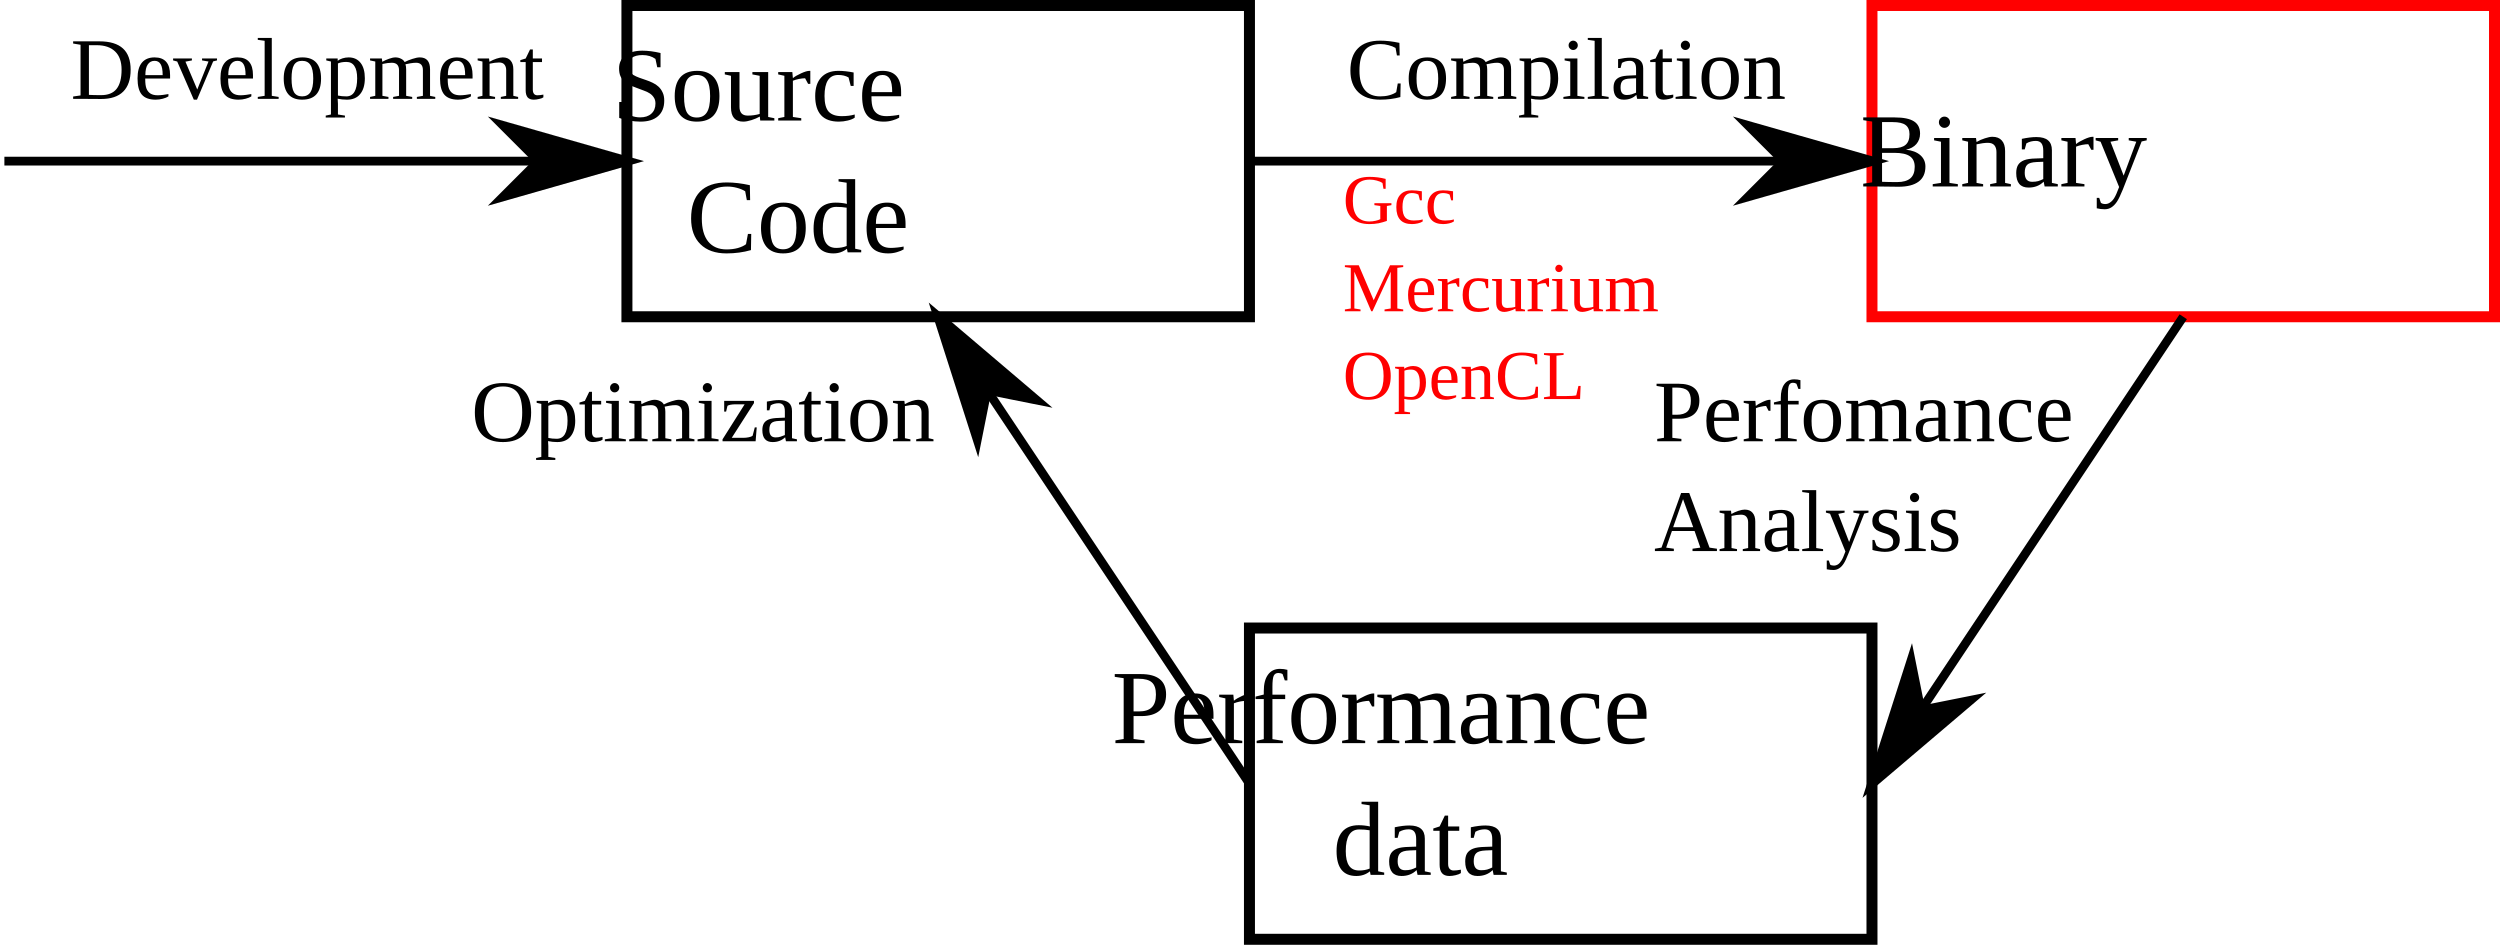
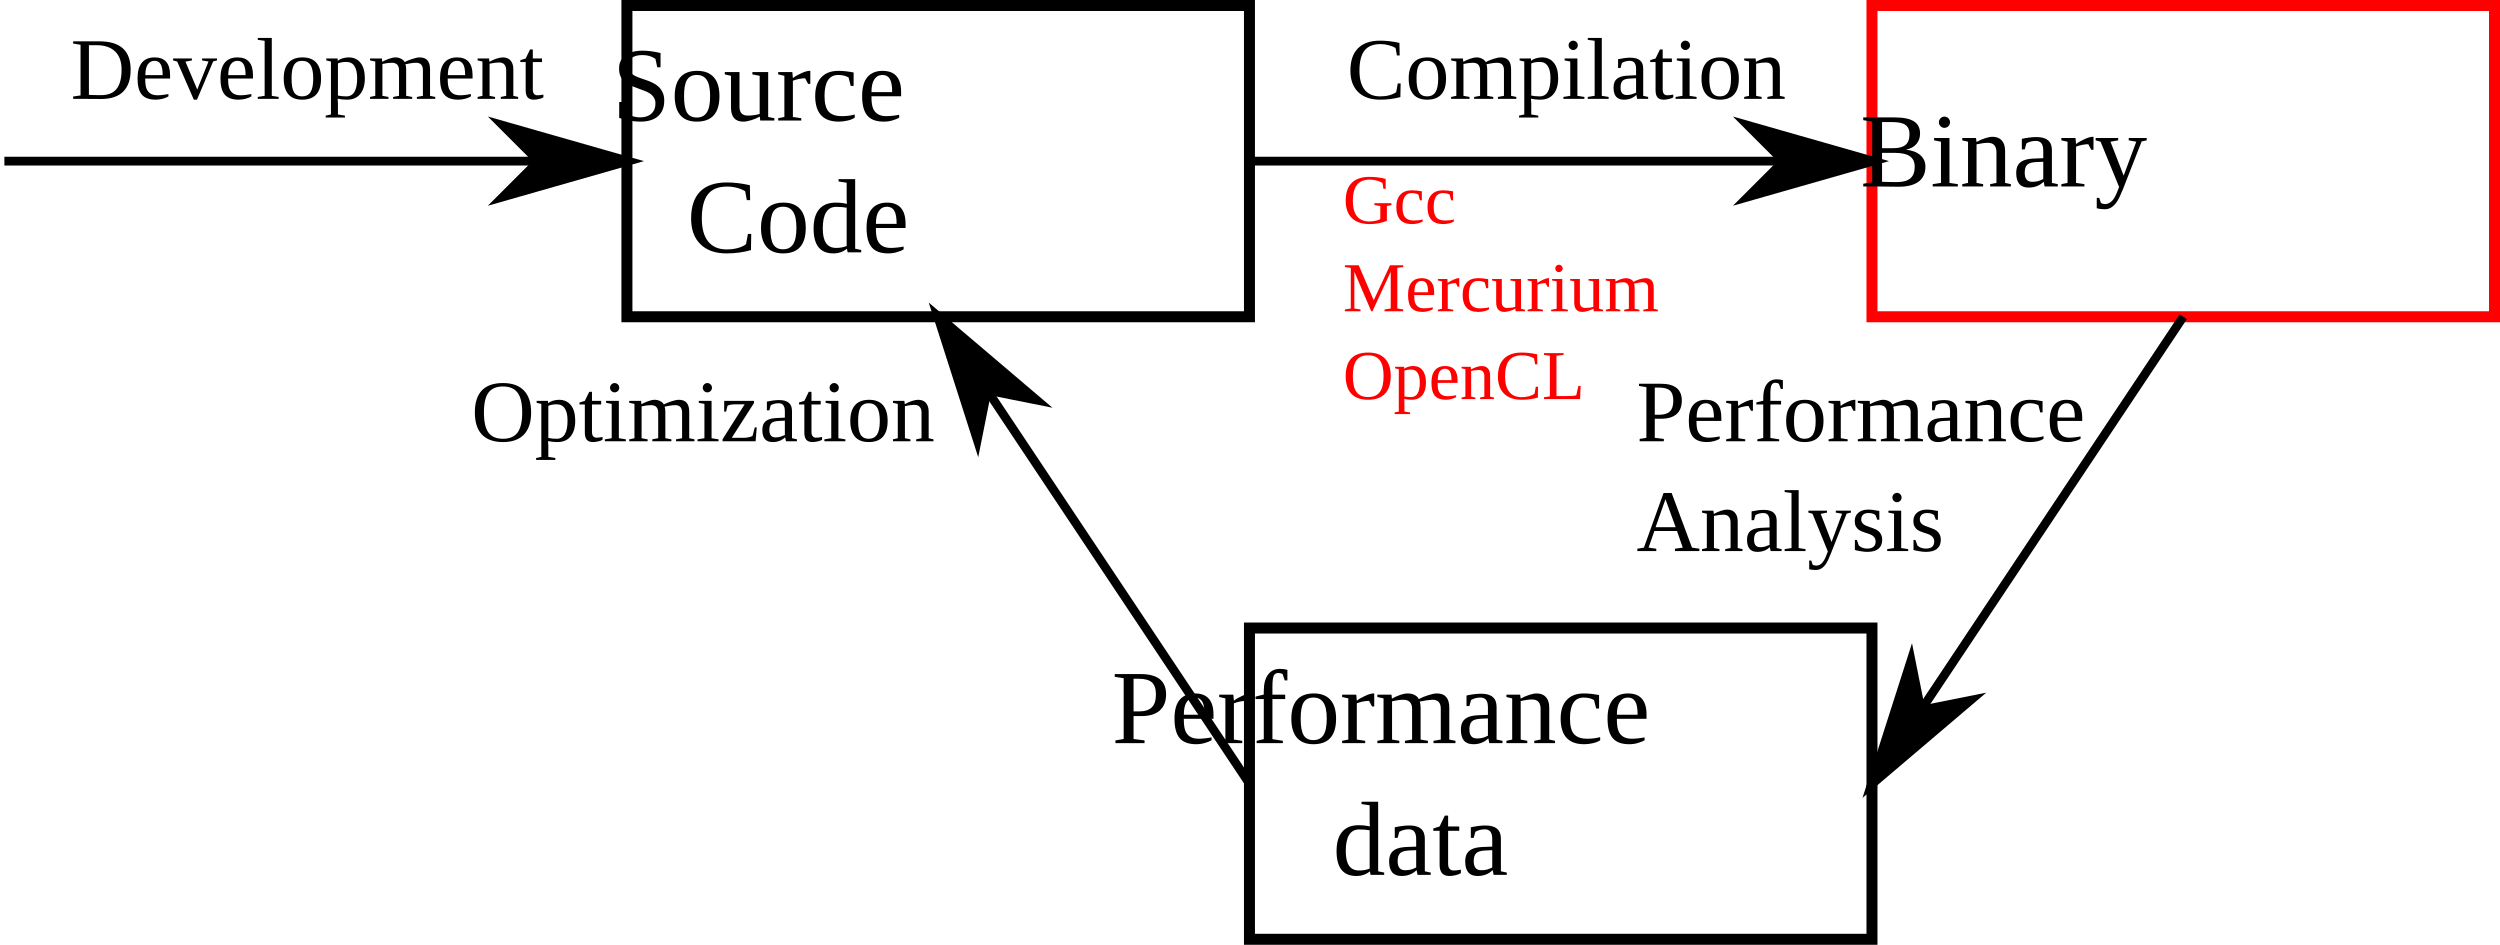
<svg xmlns="http://www.w3.org/2000/svg" width="284.59" height="107.55" id="svg2" version="1.1">
  <defs id="defs4">
    <marker orient="auto" refY="0" refX="0" id="Arrow1Lend" style="overflow:visible">
      <path id="path3847" d="M 0,0 5,-5 -12.5,0 5,5 0,0 z" style="fill-rule:evenodd;stroke:#000000;stroke-width:1pt" transform="matrix(-0.8,0,0,-0.8,-10,0)" />
    </marker>
  </defs>
  <g id="layer1" transform="translate(53.64961,-219.0596)">
    <g id="g3765" transform="translate(-1.3516644e-7,4.4454739e-6)">
      <rect transform="translate(0,2.5390623e-6)" y="219.685" x="17.717" height="35.433" width="70.866" id="rect2989" style="color:#000000;fill:none;stroke:#000000;stroke-width:1.251;stroke-miterlimit:4;stroke-opacity:1;stroke-dasharray:none;marker:none;visibility:visible;display:inline;overflow:visible;enable-background:accumulate" />
      <text id="text3759" y="232.784" x="52.939" style="font-size:18px;font-style:normal;font-variant:normal;font-weight:normal;font-stretch:normal;text-align:start;line-height:125%;letter-spacing:0px;word-spacing:0px;writing-mode:lr-tb;text-anchor:start;fill:#000000;fill-opacity:1;stroke:none;font-family:Times New Roman;-inkscape-font-specification:'Times New Roman,'" xml:space="preserve">
        <tspan style="font-size:12px;text-align:center;text-anchor:middle" y="232.784" x="52.939" id="tspan3761">Source</tspan>
        <tspan style="font-size:12px;text-align:center;text-anchor:middle" id="tspan3763" y="247.784" x="52.939">Code</tspan>
      </text>
    </g>
    <g id="g3801" transform="translate(17.1496,-0.2834636)">
      <rect y="219.968" x="142.299" height="35.433" width="70.866" id="rect2989-4" style="color:#000000;fill:none;stroke:#ff0000;stroke-width:1.251;stroke-miterlimit:4;stroke-opacity:1;stroke-dasharray:none;marker:none;visibility:visible;display:inline;overflow:visible;enable-background:accumulate" />
      <text id="text3759-3" y="240.568" x="177.542" style="font-size:18px;font-style:normal;font-variant:normal;font-weight:normal;font-stretch:normal;text-align:start;line-height:125%;letter-spacing:0px;word-spacing:0px;writing-mode:lr-tb;text-anchor:start;fill:#000000;fill-opacity:1;stroke:none;font-family:Times New Roman;-inkscape-font-specification:'Times New Roman,'" xml:space="preserve">
        <tspan style="font-size:12px;text-align:center;text-anchor:middle" y="240.568" x="177.542" id="tspan3761-8">Binary</tspan>
        <tspan style="font-size:12px;text-align:center;text-anchor:middle" id="tspan3763-1" y="255.568" x="177.542" />
      </text>
      <text id="text3846" y="244.772" x="82.063" style="font-size:8px;font-style:normal;font-variant:normal;font-weight:normal;font-stretch:normal;text-align:start;line-height:125%;letter-spacing:0px;word-spacing:0px;writing-mode:lr-tb;text-anchor:start;fill:#ff0000;fill-opacity:1;stroke:none;font-family:Times New Roman;-inkscape-font-specification:'Times New Roman,'" xml:space="preserve">
        <tspan y="244.772" x="82.063" id="tspan3848">Gcc</tspan>
        <tspan id="tspan3850" y="254.772" x="82.063">Mercurium</tspan>
        <tspan id="tspan3852" y="264.772" x="82.063">OpenCL</tspan>
      </text>
    </g>
    <g id="g4480" transform="translate(-0.5669276,-0.2834637)">
      <rect y="290.835" x="89.15" height="35.433" width="70.866" id="rect2989-44" style="color:#000000;fill:none;stroke:#000000;stroke-width:1.251;stroke-miterlimit:4;stroke-opacity:1;stroke-dasharray:none;marker:none;visibility:visible;display:inline;overflow:visible;enable-background:accumulate" />
      <text id="text3759-1" y="303.934" x="124.372" style="font-size:18px;font-style:normal;font-variant:normal;font-weight:normal;font-stretch:normal;text-align:start;line-height:125%;letter-spacing:0px;word-spacing:0px;writing-mode:lr-tb;text-anchor:start;fill:#000000;fill-opacity:1;stroke:none;font-family:Times New Roman;-inkscape-font-specification:'Times New Roman,'" xml:space="preserve">
        <tspan style="font-size:12px;text-align:center;text-anchor:middle" y="303.934" x="124.372" id="tspan3761-6">Performance</tspan>
        <tspan style="font-size:12px;text-align:center;text-anchor:middle" id="tspan3763-0" y="318.934" x="124.372">data</tspan>
      </text>
    </g>
    <path id="path3838" d="m -53.15,237.402 70.866,0" style="fill:none;stroke:#000000;stroke-width:1px;stroke-linecap:butt;stroke-linejoin:miter;stroke-opacity:1;marker-end:url(#Arrow1Lend)" />
    <text id="text4284" y="230.315" x="-45.606" style="font-size:12px;font-style:normal;font-variant:normal;font-weight:normal;font-stretch:normal;text-align:start;line-height:125%;letter-spacing:0px;word-spacing:0px;writing-mode:lr-tb;text-anchor:start;fill:#000000;fill-opacity:1;stroke:none;font-family:Times New Roman;-inkscape-font-specification:'Times New Roman,'" xml:space="preserve">
      <tspan y="230.315" x="-45.606" id="tspan4286" style="font-size:10px">Development</tspan>
    </text>
    <path id="path4288" d="m 88.583,237.402 70.866,0" style="fill:none;stroke:#000000;stroke-width:1px;stroke-linecap:butt;stroke-linejoin:miter;stroke-opacity:1;marker-end:url(#Arrow1Lend)" />
    <text xml:space="preserve" style="font-size:12px;font-style:normal;font-variant:normal;font-weight:normal;font-stretch:normal;text-align:start;line-height:125%;letter-spacing:0px;word-spacing:0px;writing-mode:lr-tb;text-anchor:start;fill:#000000;fill-opacity:1;stroke:none;font-family:Times New Roman;-inkscape-font-specification:'Times New Roman,'" x="99.669" y="230.315" id="text4486">
      <tspan id="tspan4488" x="99.669" y="230.315" style="font-size:10px">Compilation</tspan>
    </text>
    <path style="fill:none;stroke:#000000;stroke-width:1px;stroke-linecap:butt;stroke-linejoin:miter;stroke-opacity:1;marker-end:url(#Arrow1Lend)" d="m 194.882,255.118 -35.433,53.15" id="path4490" transform="translate(0,2.5390623e-6)" />
-     <text xml:space="preserve" style="font-size:12px;font-style:normal;font-variant:normal;font-weight:normal;font-stretch:normal;text-align:start;line-height:125%;letter-spacing:0px;word-spacing:0px;writing-mode:lr-tb;text-anchor:start;fill:#000000;fill-opacity:1;stroke:none;font-family:Times New Roman;-inkscape-font-specification:'Times New Roman,'" x="134.646" y="269.291" id="text4674">
-       <tspan id="tspan4676" x="134.646" y="269.291" style="font-size:10px">Perfomance</tspan>
-       <tspan x="134.646" y="281.791" id="tspan4678" style="font-size:10px">Analysis</tspan>
+     <text xml:space="preserve" style="font-style:normal;font-variant:normal;font-weight:normal;font-stretch:normal;font-size:12px;line-height:125%;font-family:'Times New Roman';-inkscape-font-specification:'Times New Roman,';text-align:start;letter-spacing:0px;word-spacing:0px;writing-mode:lr-tb;text-anchor:start;fill:#000000;fill-opacity:1;stroke:none" x="132.646" y="269.291" id="text4674">
+       <tspan id="tspan4676" x="132.646" y="269.291" style="font-size:10px">Performance</tspan>
+       <tspan x="132.646" y="281.791" id="tspan4678" style="font-size:10px">Analysis</tspan>
    </text>
    <path style="fill:none;stroke:#000000;stroke-width:1px;stroke-linecap:butt;stroke-linejoin:miter;stroke-opacity:1;marker-end:url(#Arrow1Lend)" d="M 88.583,308.268 53.15,255.118" id="path4680" transform="translate(0,2.5390623e-6)" />
    <text xml:space="preserve" style="font-size:10px;font-style:normal;font-variant:normal;font-weight:normal;font-stretch:normal;text-align:start;line-height:125%;letter-spacing:0px;word-spacing:0px;writing-mode:lr-tb;text-anchor:start;fill:#000000;fill-opacity:1;stroke:none;font-family:Times New Roman;-inkscape-font-specification:'Times New Roman,'" x="-9.4488179e-08" y="269.291" id="text4883">
      <tspan id="tspan4885" x="-9.4488179e-08" y="269.291">Optimization</tspan>
    </text>
  </g>
</svg>
